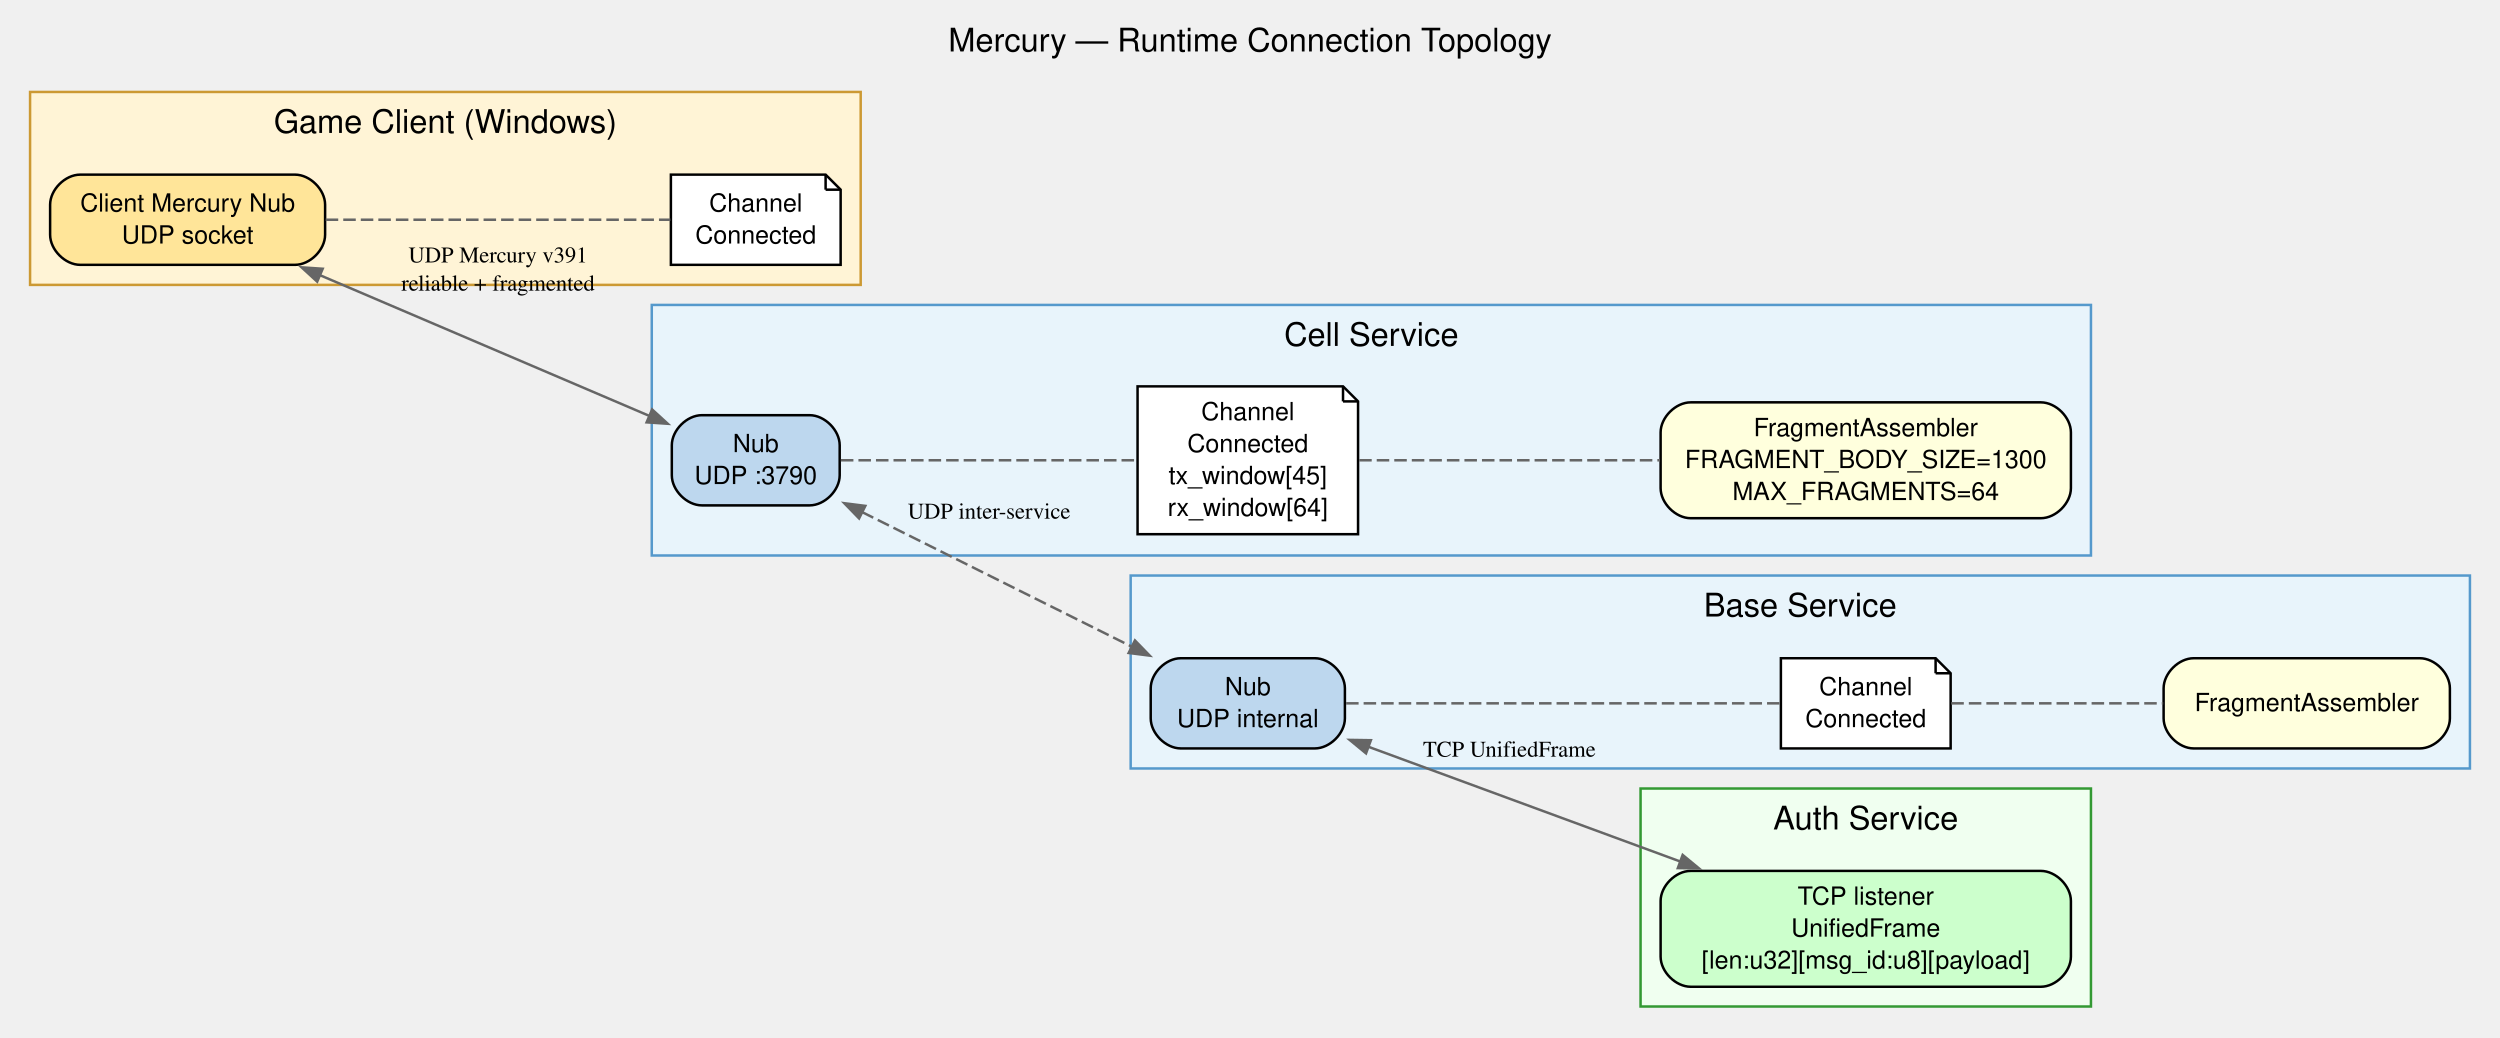
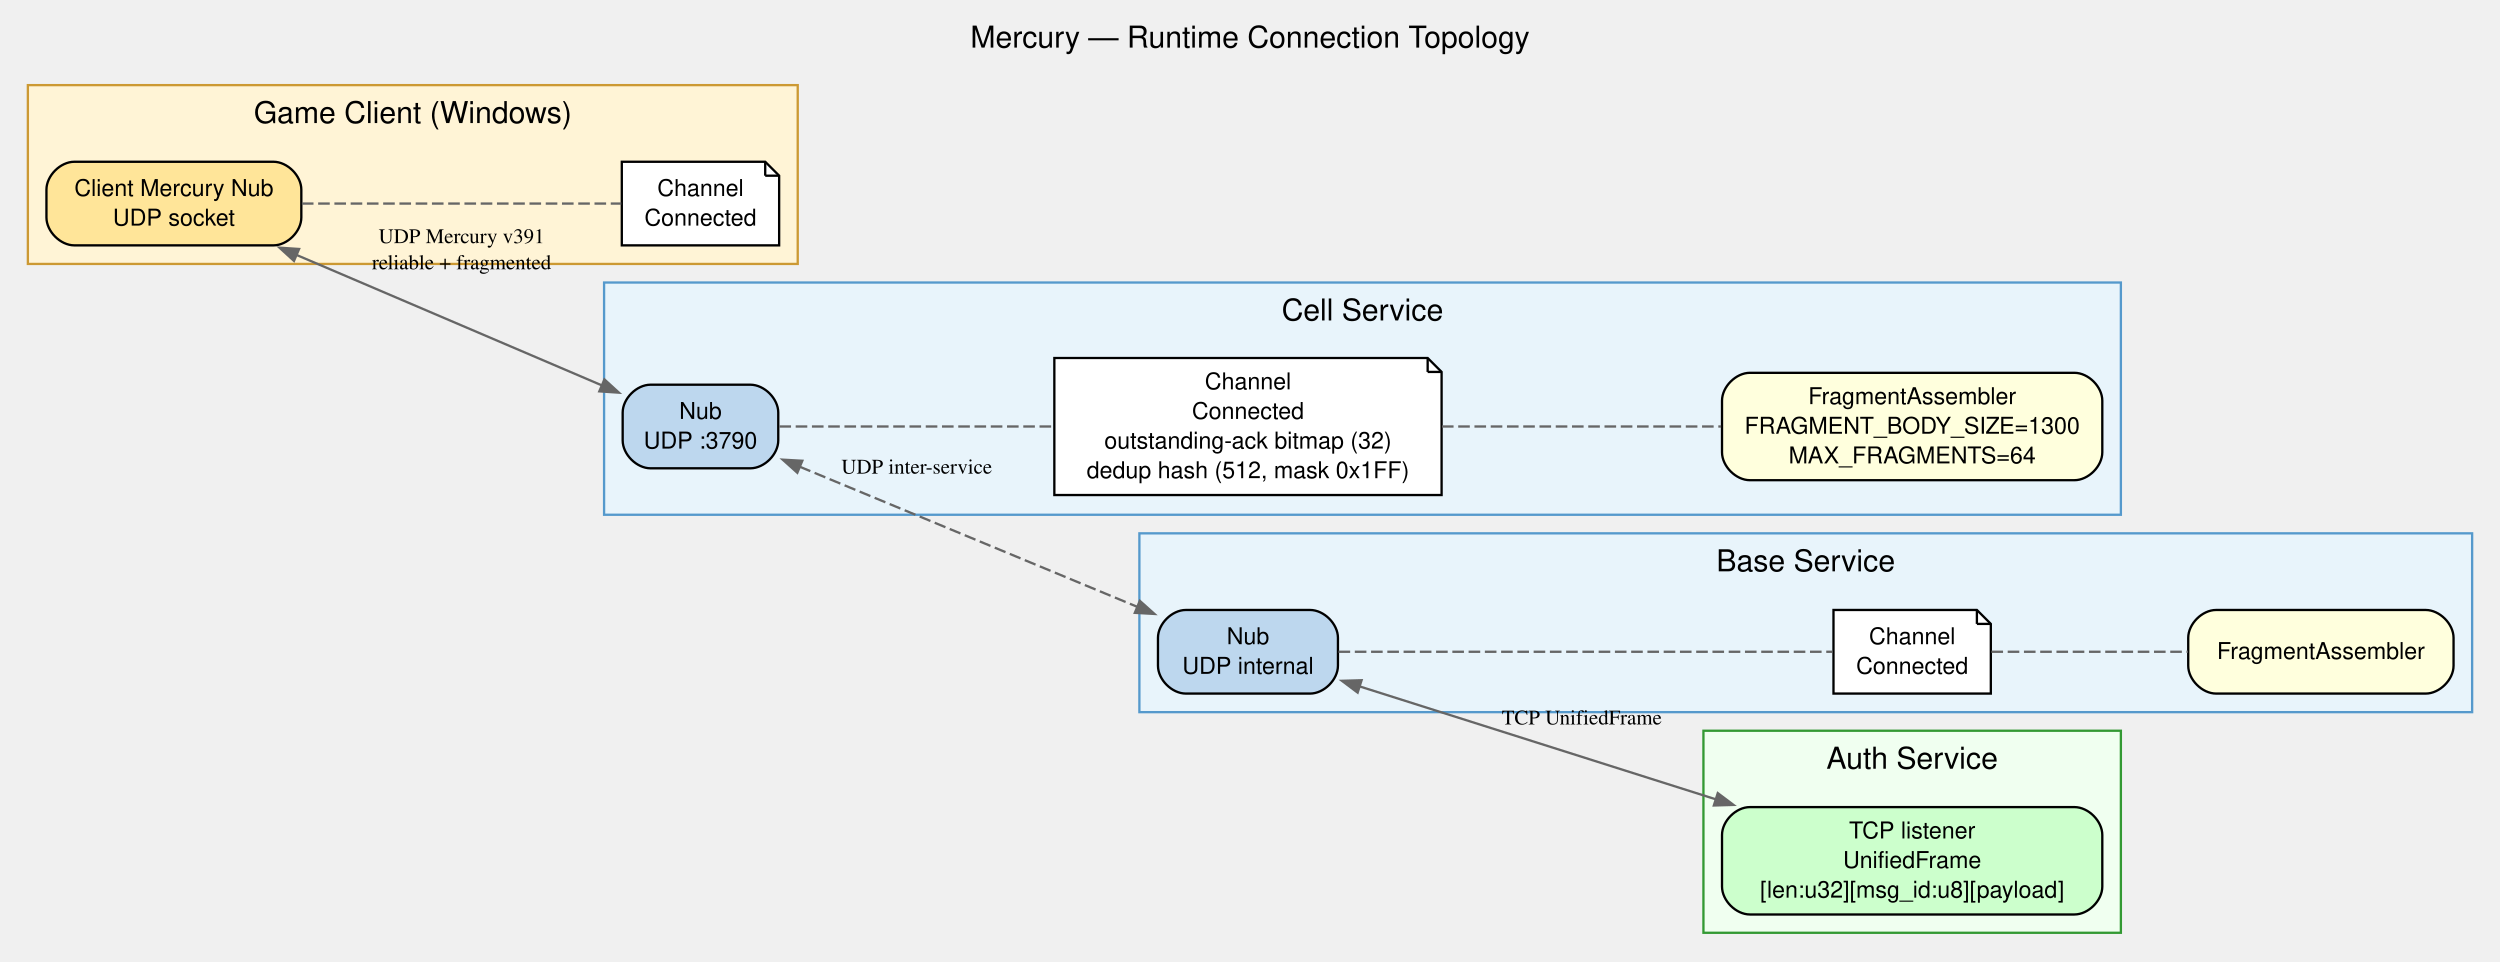
- <svg xmlns="http://www.w3.org/2000/svg" width="998pt" height="414pt" viewBox="0.00 0.00 997.75 413.50">
+ <svg xmlns="http://www.w3.org/2000/svg" width="1077pt" height="414pt" viewBox="0.00 0.00 1076.50 413.50">
  <style>.cimmeria-bg{fill:transparent}@media(prefers-color-scheme:dark){.cimmeria-bg{fill:white}}</style>
  <rect class="cimmeria-bg" width="100%" height="100%" />
  <g id="graph0" class="graph" transform="scale(1 1) rotate(0) translate(4 409.5)">
-     <polygon class="cimmeria-bg" stroke="none" points="-4,4 -4,-409.5 993.75,-409.5 993.75,4 -4,4" />
-     <text text-anchor="middle" x="494.88" y="-389.15" font-family="Helvetica,Sans-Serif" font-size="13.00">Mercury — Runtime Connection Topology</text>
+     <polygon class="cimmeria-bg" stroke="none" points="-4,4 -4,-409.5 1072.5,-409.5 1072.5,4 -4,4" />
+     <text text-anchor="middle" x="534.25" y="-389.15" font-family="Helvetica,sans-Serif" font-size="13.00">Mercury — Runtime Connection Topology</text>
    <g id="clust1" class="cluster">
      <polygon fill="#fff4d6" stroke="#cc9933" points="8,-296 8,-373 339.5,-373 339.5,-296 8,-296" />
-       <text text-anchor="middle" x="173.75" y="-356.65" font-family="Helvetica,Sans-Serif" font-size="13.00">Game Client (Windows)</text>
+       <text text-anchor="middle" x="173.75" y="-356.65" font-family="Helvetica,sans-Serif" font-size="13.00">Game Client (Windows)</text>
    </g>
    <g id="clust2" class="cluster">
-       <polygon fill="#e8f4fb" stroke="#5599cc" points="256.12,-188 256.12,-288 830.5,-288 830.5,-188 256.12,-188" />
-       <text text-anchor="middle" x="543.31" y="-271.65" font-family="Helvetica,Sans-Serif" font-size="13.00">Cell Service</text>
+       <polygon fill="#e8f4fb" stroke="#5599cc" points="256.12,-188 256.12,-288 909.25,-288 909.25,-188 256.12,-188" />
+       <text text-anchor="middle" x="582.69" y="-271.65" font-family="Helvetica,sans-Serif" font-size="13.00">Cell Service</text>
    </g>
    <g id="clust3" class="cluster">
-       <polygon fill="#e8f4fb" stroke="#5599cc" points="447.25,-103 447.25,-180 981.75,-180 981.75,-103 447.25,-103" />
-       <text text-anchor="middle" x="714.5" y="-163.65" font-family="Helvetica,Sans-Serif" font-size="13.00">Base Service</text>
+       <polygon fill="#e8f4fb" stroke="#5599cc" points="486.62,-103 486.62,-180 1060.5,-180 1060.5,-103 486.62,-103" />
+       <text text-anchor="middle" x="773.56" y="-163.65" font-family="Helvetica,sans-Serif" font-size="13.00">Base Service</text>
    </g>
    <g id="clust4" class="cluster">
-       <polygon fill="#f0fff0" stroke="#339933" points="650.75,-8 650.75,-95 830.5,-95 830.5,-8 650.75,-8" />
-       <text text-anchor="middle" x="740.62" y="-78.65" font-family="Helvetica,Sans-Serif" font-size="13.00">Auth Service</text>
+       <polygon fill="#f0fff0" stroke="#339933" points="729.5,-8 729.5,-95 909.25,-95 909.25,-8 729.5,-8" />
+       <text text-anchor="middle" x="819.38" y="-78.65" font-family="Helvetica,sans-Serif" font-size="13.00">Auth Service</text>
    </g>
    <g id="node1" class="node">
      <path fill="#ffe599" stroke="black" d="M113.75,-340C113.75,-340 28,-340 28,-340 22,-340 16,-334 16,-328 16,-328 16,-316 16,-316 16,-310 22,-304 28,-304 28,-304 113.75,-304 113.75,-304 119.75,-304 125.75,-310 125.75,-316 125.75,-316 125.75,-328 125.75,-328 125.75,-334 119.75,-340 113.75,-340" />
-       <text text-anchor="middle" x="70.88" y="-325.25" font-family="Helvetica,Sans-Serif" font-size="10.00">Client Mercury Nub</text>
-       <text text-anchor="middle" x="70.88" y="-312.5" font-family="Helvetica,Sans-Serif" font-size="10.00">UDP socket</text>
+       <text text-anchor="middle" x="70.88" y="-325.25" font-family="Helvetica,sans-Serif" font-size="10.00">Client Mercury Nub</text>
+       <text text-anchor="middle" x="70.88" y="-312.5" font-family="Helvetica,sans-Serif" font-size="10.00">UDP socket</text>
    </g>
    <g id="node2" class="node">
      <polygon fill="#ffffff" stroke="black" points="325.5,-340 263.75,-340 263.75,-304 331.5,-304 331.5,-334 325.5,-340" />
      <polyline fill="none" stroke="black" points="325.5,-340 325.5,-334" />
      <polyline fill="none" stroke="black" points="331.5,-334 325.5,-334" />
-       <text text-anchor="middle" x="297.62" y="-325.25" font-family="Helvetica,Sans-Serif" font-size="10.00">Channel</text>
-       <text text-anchor="middle" x="297.62" y="-312.5" font-family="Helvetica,Sans-Serif" font-size="10.00">Connected</text>
+       <text text-anchor="middle" x="297.62" y="-325.25" font-family="Helvetica,sans-Serif" font-size="10.00">Channel</text>
+       <text text-anchor="middle" x="297.62" y="-312.5" font-family="Helvetica,sans-Serif" font-size="10.00">Connected</text>
    </g>
    <g id="edge1" class="edge">
      <path fill="none" stroke="#666666" stroke-dasharray="5,2" d="M125.99,-322C168.86,-322 227.35,-322 263.52,-322" />
    </g>
    <g id="node3" class="node">
      <path fill="#bdd7ee" stroke="black" d="M319.12,-244C319.12,-244 276.12,-244 276.12,-244 270.12,-244 264.12,-238 264.12,-232 264.12,-232 264.12,-220 264.12,-220 264.12,-214 270.12,-208 276.12,-208 276.12,-208 319.12,-208 319.12,-208 325.12,-208 331.12,-214 331.12,-220 331.12,-220 331.12,-232 331.12,-232 331.12,-238 325.12,-244 319.12,-244" />
-       <text text-anchor="middle" x="297.62" y="-229.25" font-family="Helvetica,Sans-Serif" font-size="10.00">Nub</text>
-       <text text-anchor="middle" x="297.62" y="-216.5" font-family="Helvetica,Sans-Serif" font-size="10.00">UDP :3790</text>
+       <text text-anchor="middle" x="297.62" y="-229.25" font-family="Helvetica,sans-Serif" font-size="10.00">Nub</text>
+       <text text-anchor="middle" x="297.62" y="-216.5" font-family="Helvetica,sans-Serif" font-size="10.00">UDP :3790</text>
    </g>
    <g id="edge6" class="edge">
      <path fill="none" stroke="#666666" d="M123.62,-299.9C163.62,-282.81 218.25,-259.48 255.34,-243.63" />
      <polygon fill="#666666" stroke="#666666" points="122.59,-297.29 116.34,-303.01 124.79,-302.44 122.59,-297.29" />
      <polygon fill="#666666" stroke="#666666" points="256.26,-246.29 262.52,-240.57 254.06,-241.14 256.26,-246.29" />
      <text text-anchor="middle" x="194.75" y="-304.95" font-family="Times,serif" font-size="9.00">UDP Mercury v391</text>
      <text text-anchor="middle" x="194.75" y="-293.7" font-family="Times,serif" font-size="9.00">reliable + fragmented</text>
    </g>
    <g id="node4" class="node">
-       <polygon fill="#ffffff" stroke="black" points="532,-255.5 450,-255.5 450,-196.5 538,-196.5 538,-249.5 532,-255.5" />
-       <polyline fill="none" stroke="black" points="532,-255.5 532,-249.5" />
-       <polyline fill="none" stroke="black" points="538,-249.5 532,-249.5" />
-       <text text-anchor="middle" x="494" y="-242" font-family="Helvetica,Sans-Serif" font-size="10.00">Channel</text>
-       <text text-anchor="middle" x="494" y="-229.25" font-family="Helvetica,Sans-Serif" font-size="10.00">Connected</text>
-       <text text-anchor="middle" x="494" y="-216.5" font-family="Helvetica,Sans-Serif" font-size="10.00">tx_window[45]</text>
-       <text text-anchor="middle" x="494" y="-203.75" font-family="Helvetica,Sans-Serif" font-size="10.00">rx_window[64]</text>
+       <polygon fill="#ffffff" stroke="black" points="610.75,-255.5 450,-255.5 450,-196.5 616.75,-196.5 616.75,-249.5 610.75,-255.5" />
+       <polyline fill="none" stroke="black" points="610.75,-255.5 610.75,-249.5" />
+       <polyline fill="none" stroke="black" points="616.75,-249.5 610.75,-249.5" />
+       <text text-anchor="middle" x="533.38" y="-242" font-family="Helvetica,sans-Serif" font-size="10.00">Channel</text>
+       <text text-anchor="middle" x="533.38" y="-229.25" font-family="Helvetica,sans-Serif" font-size="10.00">Connected</text>
+       <text text-anchor="middle" x="533.38" y="-216.5" font-family="Helvetica,sans-Serif" font-size="10.00">outstanding-ack bitmap (32)</text>
+       <text text-anchor="middle" x="533.38" y="-203.75" font-family="Helvetica,sans-Serif" font-size="10.00">dedup hash (512, mask 0x1FF)</text>
    </g>
    <g id="edge2" class="edge">
-       <path fill="none" stroke="#666666" stroke-dasharray="5,2" d="M331.6,-226C364.09,-226 413.92,-226 449.61,-226" />
+       <path fill="none" stroke="#666666" stroke-dasharray="5,2" d="M331.62,-226C362.2,-226 408.97,-226 449.68,-226" />
    </g>
    <g id="node6" class="node">
-       <path fill="#bdd7ee" stroke="black" d="M520.75,-147C520.75,-147 467.25,-147 467.25,-147 461.25,-147 455.25,-141 455.25,-135 455.25,-135 455.25,-123 455.25,-123 455.25,-117 461.25,-111 467.25,-111 467.25,-111 520.75,-111 520.75,-111 526.75,-111 532.75,-117 532.75,-123 532.75,-123 532.75,-135 532.75,-135 532.75,-141 526.75,-147 520.75,-147" />
-       <text text-anchor="middle" x="494" y="-132.25" font-family="Helvetica,Sans-Serif" font-size="10.00">Nub</text>
-       <text text-anchor="middle" x="494" y="-119.5" font-family="Helvetica,Sans-Serif" font-size="10.00">UDP internal</text>
+       <path fill="#bdd7ee" stroke="black" d="M560.12,-147C560.12,-147 506.62,-147 506.62,-147 500.62,-147 494.62,-141 494.62,-135 494.62,-135 494.62,-123 494.62,-123 494.62,-117 500.62,-111 506.62,-111 506.62,-111 560.12,-111 560.12,-111 566.12,-111 572.12,-117 572.12,-123 572.12,-123 572.12,-135 572.12,-135 572.12,-141 566.12,-147 560.12,-147" />
+       <text text-anchor="middle" x="533.38" y="-132.25" font-family="Helvetica,sans-Serif" font-size="10.00">Nub</text>
+       <text text-anchor="middle" x="533.38" y="-119.5" font-family="Helvetica,sans-Serif" font-size="10.00">UDP internal</text>
    </g>
    <g id="edge7" class="edge">
-       <path fill="none" stroke="#666666" stroke-dasharray="5,2" d="M340.04,-205.33C371.67,-189.55 415.23,-167.81 447.77,-151.57" />
-       <polygon fill="#666666" stroke="#666666" points="338.86,-202.79 332.95,-208.87 341.36,-207.8 338.86,-202.79" />
-       <polygon fill="#666666" stroke="#666666" points="448.95,-154.11 454.86,-148.03 446.45,-149.1 448.95,-154.11" />
-       <text text-anchor="middle" x="390.75" y="-202.7" font-family="Times,serif" font-size="9.00">UDP inter-service</text>
+       <path fill="none" stroke="#666666" stroke-dasharray="5,2" d="M340.3,-208.71C381.15,-191.76 443.3,-165.96 485.76,-148.34" />
+       <polygon fill="#666666" stroke="#666666" points="339.33,-206.08 333.02,-211.73 341.48,-211.25 339.33,-206.08" />
+       <polygon fill="#666666" stroke="#666666" points="486.8,-150.94 493.12,-145.29 484.65,-145.77 486.8,-150.94" />
+       <text text-anchor="middle" x="390.75" y="-205.7" font-family="Times,serif" font-size="9.00">UDP inter-service</text>
    </g>
    <g id="node5" class="node">
-       <path fill="#ffffdd" stroke="black" d="M810.5,-249.12C810.5,-249.12 670.75,-249.12 670.75,-249.12 664.75,-249.12 658.75,-243.12 658.75,-237.12 658.75,-237.12 658.75,-214.88 658.75,-214.88 658.75,-208.88 664.75,-202.88 670.75,-202.88 670.75,-202.88 810.5,-202.88 810.5,-202.88 816.5,-202.88 822.5,-208.88 822.5,-214.88 822.5,-214.88 822.5,-237.12 822.5,-237.12 822.5,-243.12 816.5,-249.12 810.5,-249.12" />
-       <text text-anchor="middle" x="740.62" y="-235.62" font-family="Helvetica,Sans-Serif" font-size="10.00">FragmentAssembler</text>
-       <text text-anchor="middle" x="740.62" y="-222.88" font-family="Helvetica,Sans-Serif" font-size="10.00">FRAGMENT_BODY_SIZE=1300</text>
-       <text text-anchor="middle" x="740.62" y="-210.12" font-family="Helvetica,Sans-Serif" font-size="10.00">MAX_FRAGMENTS=64</text>
+       <path fill="#ffffdd" stroke="black" d="M889.25,-249.12C889.25,-249.12 749.5,-249.12 749.5,-249.12 743.5,-249.12 737.5,-243.12 737.5,-237.12 737.5,-237.12 737.5,-214.88 737.5,-214.88 737.5,-208.88 743.5,-202.88 749.5,-202.88 749.5,-202.88 889.25,-202.88 889.25,-202.88 895.25,-202.88 901.25,-208.88 901.25,-214.88 901.25,-214.88 901.25,-237.12 901.25,-237.12 901.25,-243.12 895.25,-249.12 889.25,-249.12" />
+       <text text-anchor="middle" x="819.38" y="-235.62" font-family="Helvetica,sans-Serif" font-size="10.00">FragmentAssembler</text>
+       <text text-anchor="middle" x="819.38" y="-222.88" font-family="Helvetica,sans-Serif" font-size="10.00">FRAGMENT_BODY_SIZE=1300</text>
+       <text text-anchor="middle" x="819.38" y="-210.12" font-family="Helvetica,sans-Serif" font-size="10.00">MAX_FRAGMENTS=64</text>
    </g>
    <g id="edge3" class="edge">
-       <path fill="none" stroke="#666666" stroke-dasharray="5,2" d="M538.45,-226C571.68,-226 618.44,-226 658.51,-226" />
+       <path fill="none" stroke="#666666" stroke-dasharray="5,2" d="M616.9,-226C654.73,-226 699.44,-226 737.11,-226" />
    </g>
    <g id="node7" class="node">
-       <polygon fill="#ffffff" stroke="black" points="768.5,-147 706.75,-147 706.75,-111 774.5,-111 774.5,-141 768.5,-147" />
-       <polyline fill="none" stroke="black" points="768.5,-147 768.5,-141" />
-       <polyline fill="none" stroke="black" points="774.5,-141 768.5,-141" />
-       <text text-anchor="middle" x="740.62" y="-132.25" font-family="Helvetica,Sans-Serif" font-size="10.00">Channel</text>
-       <text text-anchor="middle" x="740.62" y="-119.5" font-family="Helvetica,Sans-Serif" font-size="10.00">Connected</text>
+       <polygon fill="#ffffff" stroke="black" points="847.25,-147 785.5,-147 785.5,-111 853.25,-111 853.25,-141 847.25,-147" />
+       <polyline fill="none" stroke="black" points="847.25,-147 847.25,-141" />
+       <polyline fill="none" stroke="black" points="853.25,-141 847.25,-141" />
+       <text text-anchor="middle" x="819.38" y="-132.25" font-family="Helvetica,sans-Serif" font-size="10.00">Channel</text>
+       <text text-anchor="middle" x="819.38" y="-119.5" font-family="Helvetica,sans-Serif" font-size="10.00">Connected</text>
    </g>
    <g id="edge4" class="edge">
-       <path fill="none" stroke="#666666" stroke-dasharray="5,2" d="M533.22,-129C580.79,-129 661.25,-129 706.38,-129" />
+       <path fill="none" stroke="#666666" stroke-dasharray="5,2" d="M572.38,-129C628.31,-129 731.87,-129 785.01,-129" />
    </g>
    <g id="node9" class="node">
-       <path fill="#ccffcc" stroke="black" d="M810.5,-62.12C810.5,-62.12 670.75,-62.12 670.75,-62.12 664.75,-62.12 658.75,-56.12 658.75,-50.12 658.75,-50.12 658.75,-27.88 658.75,-27.88 658.75,-21.88 664.75,-15.88 670.75,-15.88 670.75,-15.88 810.5,-15.88 810.5,-15.88 816.5,-15.88 822.5,-21.88 822.5,-27.88 822.5,-27.88 822.5,-50.12 822.5,-50.12 822.5,-56.12 816.5,-62.12 810.5,-62.12" />
-       <text text-anchor="middle" x="740.62" y="-48.62" font-family="Helvetica,Sans-Serif" font-size="10.00">TCP listener</text>
-       <text text-anchor="middle" x="740.62" y="-35.88" font-family="Helvetica,Sans-Serif" font-size="10.00">UnifiedFrame</text>
-       <text text-anchor="middle" x="740.62" y="-23.12" font-family="Helvetica,Sans-Serif" font-size="10.00">[len:u32][msg_id:u8][payload]</text>
+       <path fill="#ccffcc" stroke="black" d="M889.25,-62.12C889.25,-62.12 749.5,-62.12 749.5,-62.12 743.5,-62.12 737.5,-56.12 737.5,-50.12 737.5,-50.12 737.5,-27.88 737.5,-27.88 737.5,-21.88 743.5,-15.88 749.5,-15.88 749.5,-15.88 889.25,-15.88 889.25,-15.88 895.25,-15.88 901.25,-21.88 901.25,-27.88 901.25,-27.88 901.25,-50.12 901.25,-50.12 901.25,-56.12 895.25,-62.12 889.25,-62.12" />
+       <text text-anchor="middle" x="819.38" y="-48.62" font-family="Helvetica,sans-Serif" font-size="10.00">TCP listener</text>
+       <text text-anchor="middle" x="819.38" y="-35.88" font-family="Helvetica,sans-Serif" font-size="10.00">UnifiedFrame</text>
+       <text text-anchor="middle" x="819.38" y="-23.12" font-family="Helvetica,sans-Serif" font-size="10.00">[len:u32][msg_id:u8][payload]</text>
    </g>
    <g id="edge8" class="edge">
-       <path fill="none" stroke="#666666" d="M542.02,-111.7C577.35,-98.7 626.39,-80.66 666.77,-65.8" />
-       <polygon fill="#666666" stroke="#666666" points="541.18,-109.02 534.64,-114.41 543.12,-114.28 541.18,-109.02" />
-       <polygon fill="#666666" stroke="#666666" points="667.55,-68.5 674.09,-63.11 665.62,-63.24 667.55,-68.5" />
-       <text text-anchor="middle" x="598.38" y="-107.7" font-family="Times,serif" font-size="9.00">TCP UnifiedFrame</text>
+       <path fill="none" stroke="#666666" d="M581.18,-114.17C622.86,-100.96 684.84,-81.32 734.99,-65.42" />
+       <polygon fill="#666666" stroke="#666666" points="580.6,-111.41 573.82,-116.5 582.3,-116.75 580.6,-111.41" />
+       <polygon fill="#666666" stroke="#666666" points="735.67,-68.15 742.45,-63.06 733.97,-62.81 735.67,-68.15" />
+       <text text-anchor="middle" x="677.12" y="-97.7" font-family="Times,serif" font-size="9.00">TCP UnifiedFrame</text>
    </g>
    <g id="node8" class="node">
-       <path fill="#ffffdd" stroke="black" d="M961.75,-147C961.75,-147 871.5,-147 871.5,-147 865.5,-147 859.5,-141 859.5,-135 859.5,-135 859.5,-123 859.5,-123 859.5,-117 865.5,-111 871.5,-111 871.5,-111 961.75,-111 961.75,-111 967.75,-111 973.75,-117 973.75,-123 973.75,-123 973.75,-135 973.75,-135 973.75,-141 967.75,-147 961.75,-147" />
-       <text text-anchor="middle" x="916.62" y="-125.88" font-family="Helvetica,Sans-Serif" font-size="10.00">FragmentAssembler</text>
+       <path fill="#ffffdd" stroke="black" d="M1040.5,-147C1040.5,-147 950.25,-147 950.25,-147 944.25,-147 938.25,-141 938.25,-135 938.25,-135 938.25,-123 938.25,-123 938.25,-117 944.25,-111 950.25,-111 950.25,-111 1040.5,-111 1040.5,-111 1046.5,-111 1052.5,-117 1052.5,-123 1052.5,-123 1052.5,-135 1052.5,-135 1052.5,-141 1046.5,-147 1040.5,-147" />
+       <text text-anchor="middle" x="995.38" y="-125.88" font-family="Helvetica,sans-Serif" font-size="10.00">FragmentAssembler</text>
    </g>
    <g id="edge5" class="edge">
-       <path fill="none" stroke="#666666" stroke-dasharray="5,2" d="M774.76,-129C798.62,-129 831.4,-129 859.33,-129" />
+       <path fill="none" stroke="#666666" stroke-dasharray="5,2" d="M853.51,-129C877.37,-129 910.15,-129 938.08,-129" />
    </g>
  </g>
</svg>
